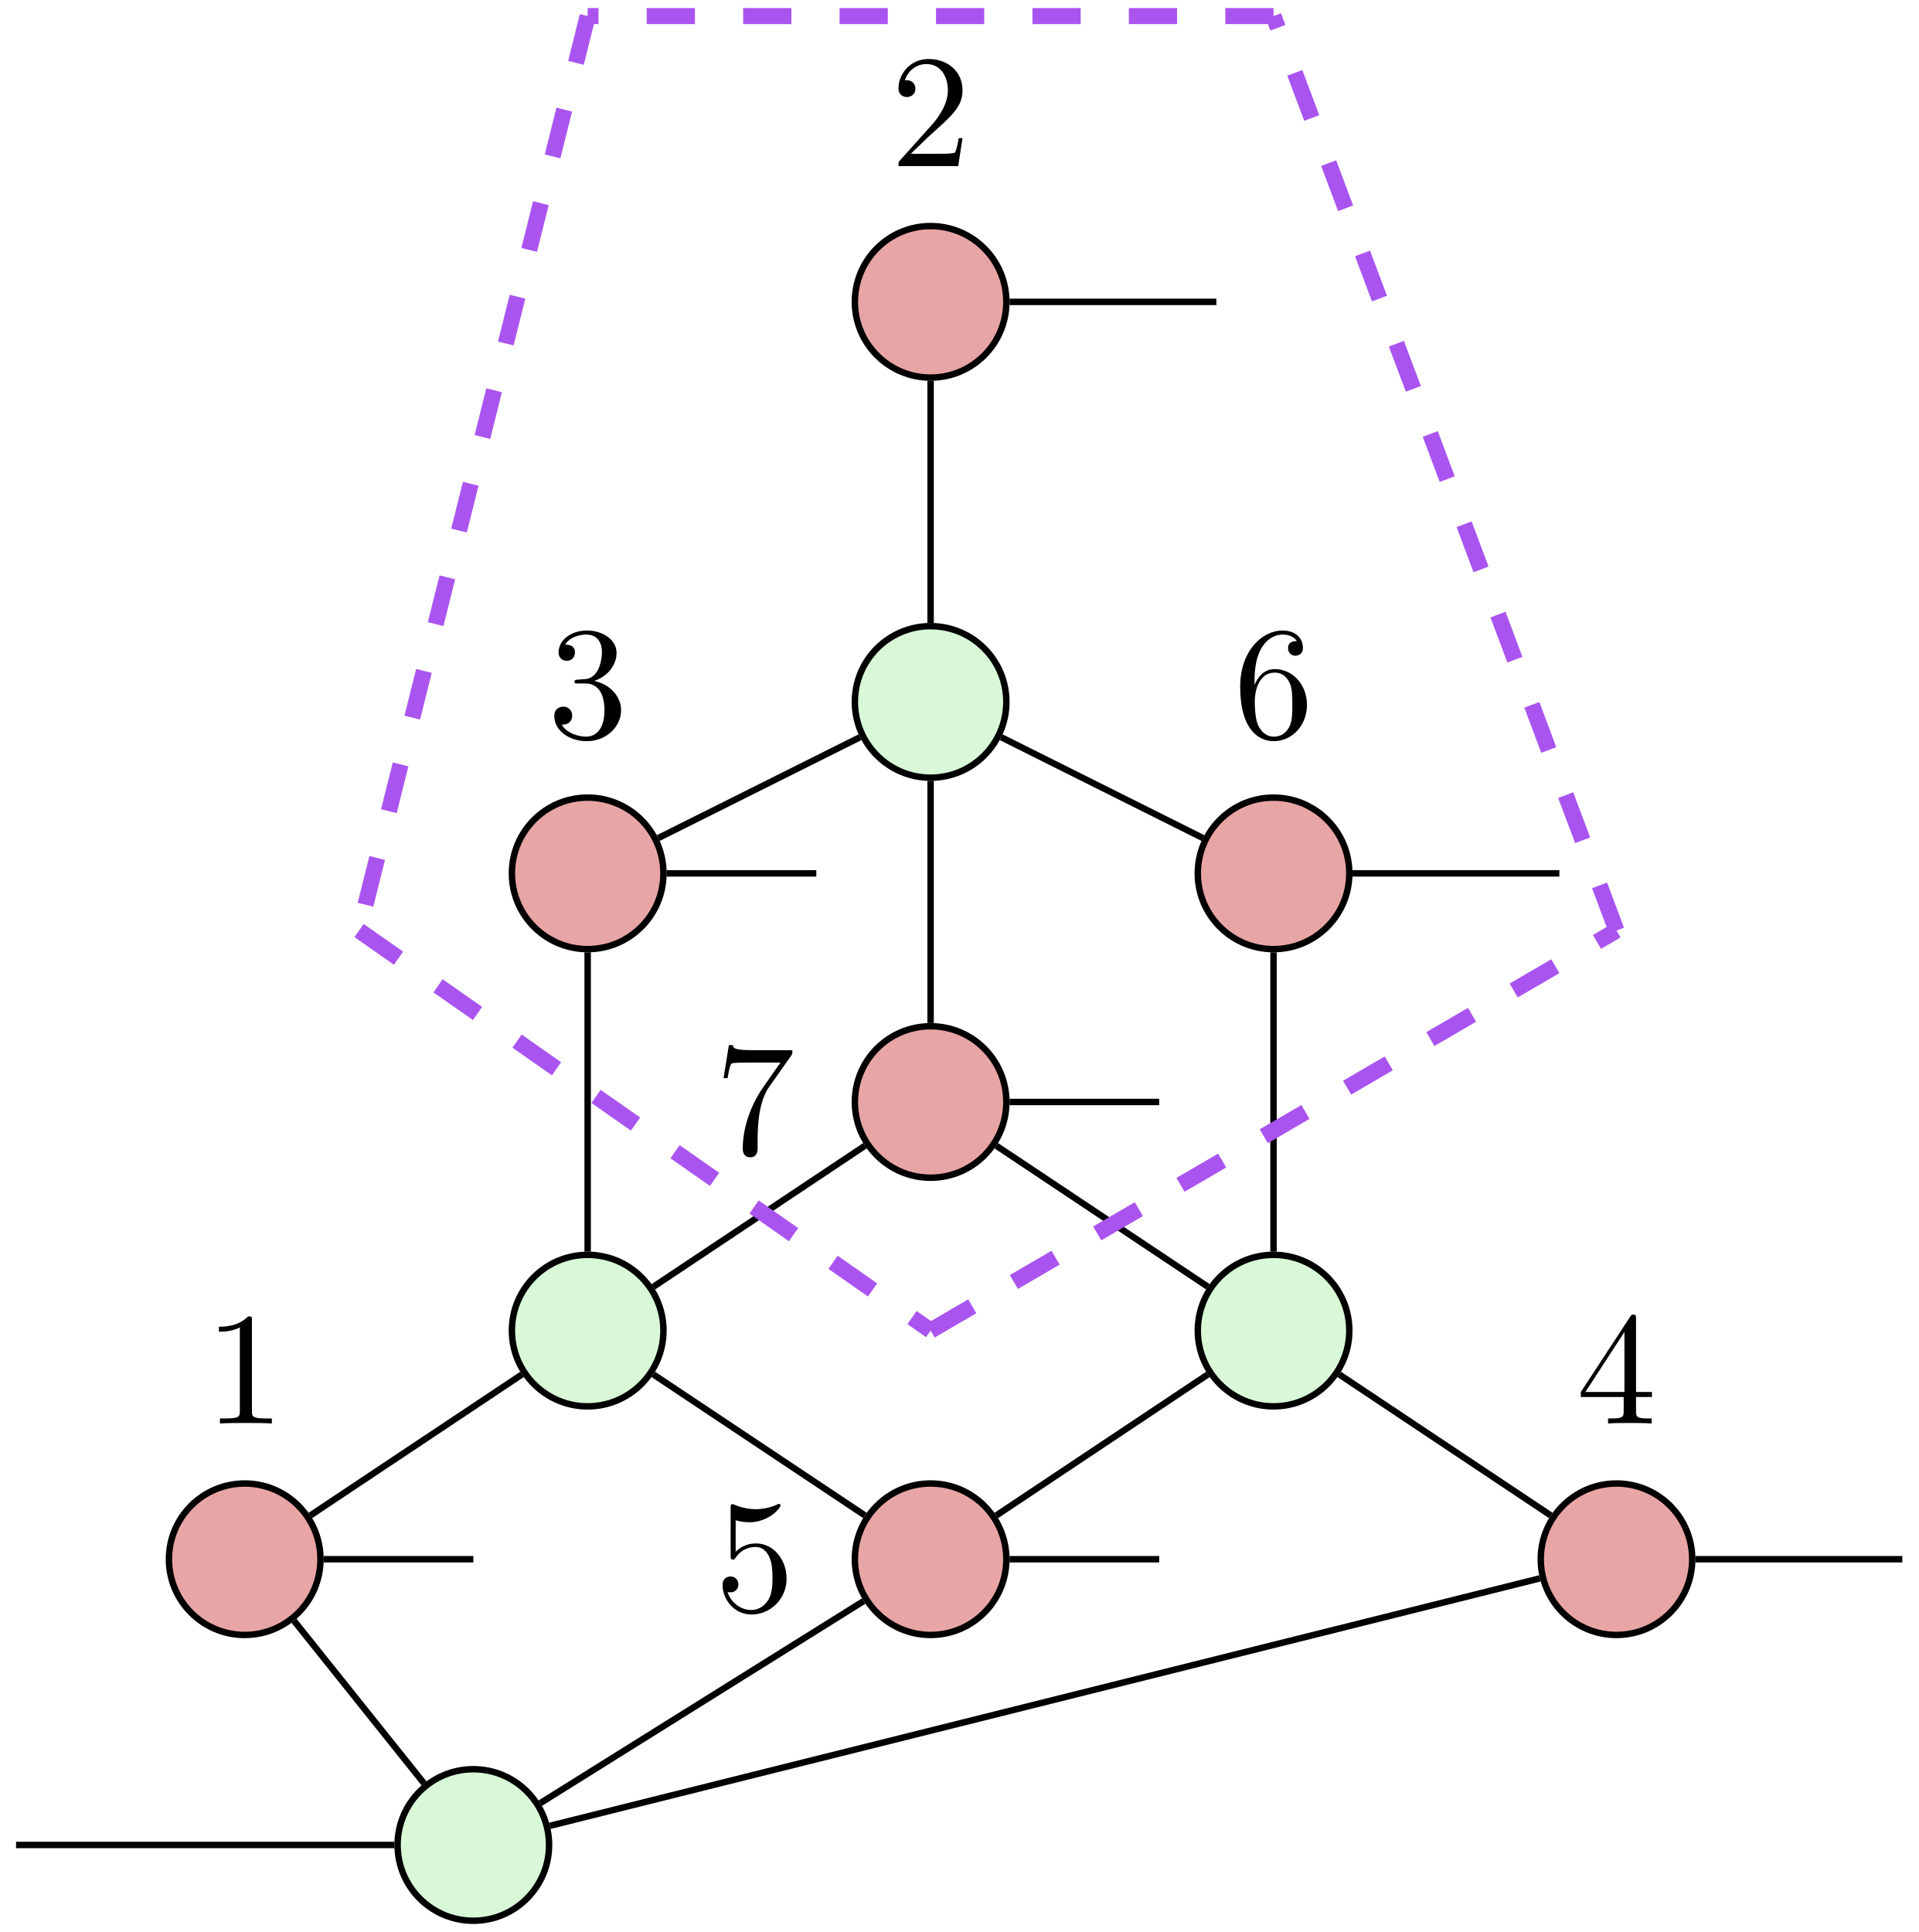
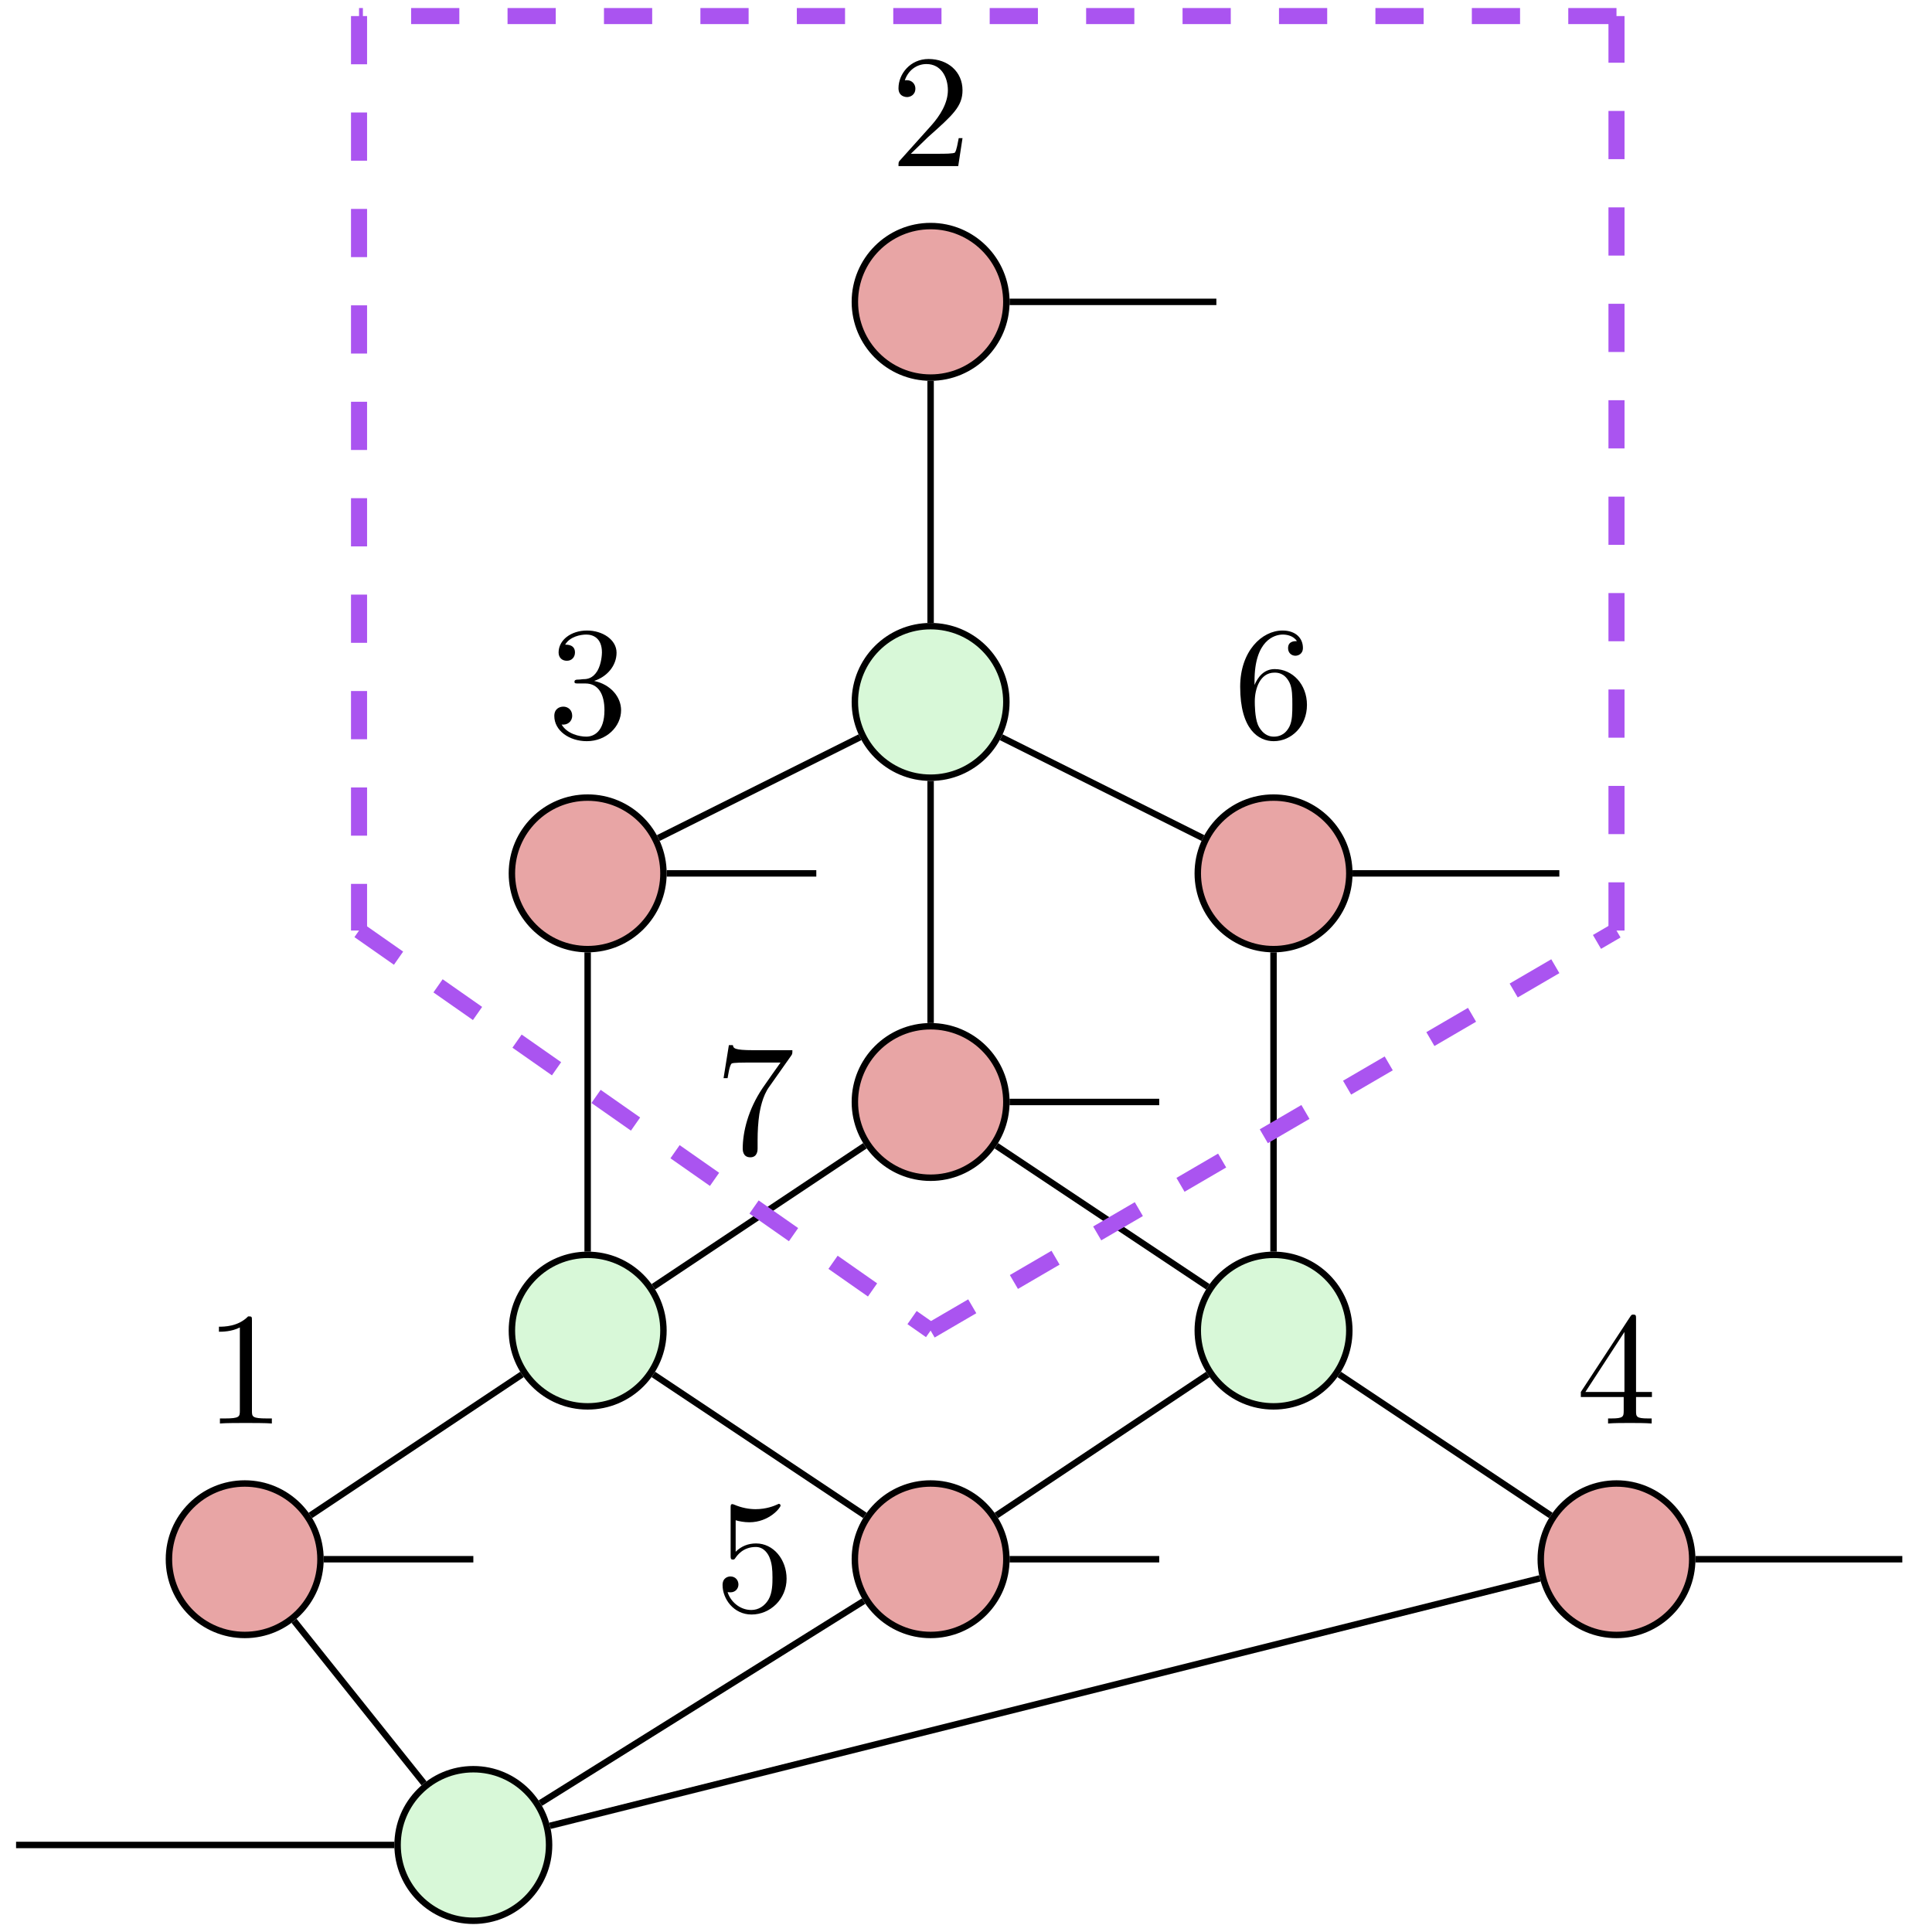
<svg xmlns="http://www.w3.org/2000/svg" xmlns:xlink="http://www.w3.org/1999/xlink" width="118.925pt" height="119.779pt" viewBox="0 0 118.925 119.779" version="1.1">
  <defs>
    <g>
      <symbol overflow="visible" id="glyph0-0">
        <path style="stroke:none;" d="" />
      </symbol>
      <symbol overflow="visible" id="glyph0-1">
        <path style="stroke:none;" d="M 2.938 -6.375 C 2.938 -6.625 2.938 -6.641 2.703 -6.641 C 2.078 -6 1.203 -6 0.891 -6 L 0.891 -5.688 C 1.094 -5.688 1.672 -5.688 2.188 -5.953 L 2.188 -0.781 C 2.188 -0.422 2.156 -0.312 1.266 -0.312 L 0.953 -0.312 L 0.953 0 C 1.297 -0.031 2.156 -0.031 2.562 -0.031 C 2.953 -0.031 3.828 -0.031 4.172 0 L 4.172 -0.312 L 3.859 -0.312 C 2.953 -0.312 2.938 -0.422 2.938 -0.781 Z M 2.938 -6.375 " />
      </symbol>
      <symbol overflow="visible" id="glyph0-2">
        <path style="stroke:none;" d="M 1.266 -0.766 L 2.328 -1.797 C 3.875 -3.172 4.469 -3.703 4.469 -4.703 C 4.469 -5.844 3.578 -6.641 2.359 -6.641 C 1.234 -6.641 0.5 -5.719 0.5 -4.828 C 0.5 -4.281 1 -4.281 1.031 -4.281 C 1.203 -4.281 1.547 -4.391 1.547 -4.812 C 1.547 -5.062 1.359 -5.328 1.016 -5.328 C 0.938 -5.328 0.922 -5.328 0.891 -5.312 C 1.109 -5.969 1.656 -6.328 2.234 -6.328 C 3.141 -6.328 3.562 -5.516 3.562 -4.703 C 3.562 -3.906 3.078 -3.125 2.516 -2.5 L 0.609 -0.375 C 0.5 -0.266 0.5 -0.234 0.5 0 L 4.203 0 L 4.469 -1.734 L 4.234 -1.734 C 4.172 -1.438 4.109 -1 4 -0.844 C 3.938 -0.766 3.281 -0.766 3.062 -0.766 Z M 1.266 -0.766 " />
      </symbol>
      <symbol overflow="visible" id="glyph0-3">
        <path style="stroke:none;" d="M 2.891 -3.516 C 3.703 -3.781 4.281 -4.469 4.281 -5.266 C 4.281 -6.078 3.406 -6.641 2.453 -6.641 C 1.453 -6.641 0.688 -6.047 0.688 -5.281 C 0.688 -4.953 0.906 -4.766 1.203 -4.766 C 1.5 -4.766 1.703 -4.984 1.703 -5.281 C 1.703 -5.766 1.234 -5.766 1.094 -5.766 C 1.391 -6.266 2.047 -6.391 2.406 -6.391 C 2.828 -6.391 3.375 -6.172 3.375 -5.281 C 3.375 -5.156 3.344 -4.578 3.094 -4.141 C 2.797 -3.656 2.453 -3.625 2.203 -3.625 C 2.125 -3.609 1.891 -3.594 1.812 -3.594 C 1.734 -3.578 1.672 -3.562 1.672 -3.469 C 1.672 -3.359 1.734 -3.359 1.906 -3.359 L 2.344 -3.359 C 3.156 -3.359 3.531 -2.688 3.531 -1.703 C 3.531 -0.344 2.844 -0.062 2.406 -0.062 C 1.969 -0.062 1.219 -0.234 0.875 -0.812 C 1.219 -0.766 1.531 -0.984 1.531 -1.359 C 1.531 -1.719 1.266 -1.922 0.984 -1.922 C 0.734 -1.922 0.422 -1.781 0.422 -1.344 C 0.422 -0.438 1.344 0.219 2.438 0.219 C 3.656 0.219 4.562 -0.688 4.562 -1.703 C 4.562 -2.516 3.922 -3.297 2.891 -3.516 Z M 2.891 -3.516 " />
      </symbol>
      <symbol overflow="visible" id="glyph0-4">
        <path style="stroke:none;" d="M 2.938 -1.641 L 2.938 -0.781 C 2.938 -0.422 2.906 -0.312 2.172 -0.312 L 1.969 -0.312 L 1.969 0 C 2.375 -0.031 2.891 -0.031 3.312 -0.031 C 3.734 -0.031 4.25 -0.031 4.672 0 L 4.672 -0.312 L 4.453 -0.312 C 3.719 -0.312 3.703 -0.422 3.703 -0.781 L 3.703 -1.641 L 4.688 -1.641 L 4.688 -1.953 L 3.703 -1.953 L 3.703 -6.484 C 3.703 -6.688 3.703 -6.75 3.531 -6.75 C 3.453 -6.75 3.422 -6.75 3.344 -6.625 L 0.281 -1.953 L 0.281 -1.641 Z M 2.984 -1.953 L 0.562 -1.953 L 2.984 -5.672 Z M 2.984 -1.953 " />
      </symbol>
      <symbol overflow="visible" id="glyph0-5">
        <path style="stroke:none;" d="M 4.469 -2 C 4.469 -3.188 3.656 -4.188 2.578 -4.188 C 2.109 -4.188 1.672 -4.031 1.312 -3.672 L 1.312 -5.625 C 1.516 -5.562 1.844 -5.5 2.156 -5.5 C 3.391 -5.5 4.094 -6.406 4.094 -6.531 C 4.094 -6.594 4.062 -6.641 3.984 -6.641 C 3.984 -6.641 3.953 -6.641 3.906 -6.609 C 3.703 -6.516 3.219 -6.312 2.547 -6.312 C 2.156 -6.312 1.688 -6.391 1.219 -6.594 C 1.141 -6.625 1.125 -6.625 1.109 -6.625 C 1 -6.625 1 -6.547 1 -6.391 L 1 -3.438 C 1 -3.266 1 -3.188 1.141 -3.188 C 1.219 -3.188 1.234 -3.203 1.281 -3.266 C 1.391 -3.422 1.75 -3.969 2.562 -3.969 C 3.078 -3.969 3.328 -3.516 3.406 -3.328 C 3.562 -2.953 3.594 -2.578 3.594 -2.078 C 3.594 -1.719 3.594 -1.125 3.344 -0.703 C 3.109 -0.312 2.734 -0.062 2.281 -0.062 C 1.562 -0.062 0.984 -0.594 0.812 -1.172 C 0.844 -1.172 0.875 -1.156 0.984 -1.156 C 1.312 -1.156 1.484 -1.406 1.484 -1.641 C 1.484 -1.891 1.312 -2.141 0.984 -2.141 C 0.844 -2.141 0.5 -2.062 0.5 -1.609 C 0.5 -0.75 1.188 0.219 2.297 0.219 C 3.453 0.219 4.469 -0.734 4.469 -2 Z M 4.469 -2 " />
      </symbol>
      <symbol overflow="visible" id="glyph0-6">
        <path style="stroke:none;" d="M 1.312 -3.266 L 1.312 -3.516 C 1.312 -6.031 2.547 -6.391 3.062 -6.391 C 3.297 -6.391 3.719 -6.328 3.938 -5.984 C 3.781 -5.984 3.391 -5.984 3.391 -5.547 C 3.391 -5.234 3.625 -5.078 3.844 -5.078 C 4 -5.078 4.312 -5.172 4.312 -5.562 C 4.312 -6.156 3.875 -6.641 3.047 -6.641 C 1.766 -6.641 0.422 -5.359 0.422 -3.156 C 0.422 -0.484 1.578 0.219 2.5 0.219 C 3.609 0.219 4.562 -0.719 4.562 -2.031 C 4.562 -3.297 3.672 -4.25 2.562 -4.25 C 1.891 -4.25 1.516 -3.75 1.312 -3.266 Z M 2.5 -0.062 C 1.875 -0.062 1.578 -0.656 1.516 -0.812 C 1.328 -1.281 1.328 -2.078 1.328 -2.25 C 1.328 -3.031 1.656 -4.031 2.547 -4.031 C 2.719 -4.031 3.172 -4.031 3.484 -3.406 C 3.656 -3.047 3.656 -2.531 3.656 -2.047 C 3.656 -1.562 3.656 -1.062 3.484 -0.703 C 3.188 -0.109 2.734 -0.062 2.5 -0.062 Z M 2.5 -0.062 " />
      </symbol>
      <symbol overflow="visible" id="glyph0-7">
        <path style="stroke:none;" d="M 4.75 -6.078 C 4.828 -6.188 4.828 -6.203 4.828 -6.422 L 2.406 -6.422 C 1.203 -6.422 1.172 -6.547 1.141 -6.734 L 0.891 -6.734 L 0.562 -4.688 L 0.812 -4.688 C 0.844 -4.844 0.922 -5.469 1.062 -5.594 C 1.125 -5.656 1.906 -5.656 2.031 -5.656 L 4.094 -5.656 C 3.984 -5.5 3.203 -4.406 2.984 -4.078 C 2.078 -2.734 1.75 -1.344 1.75 -0.328 C 1.75 -0.234 1.75 0.219 2.219 0.219 C 2.672 0.219 2.672 -0.234 2.672 -0.328 L 2.672 -0.844 C 2.672 -1.391 2.703 -1.938 2.781 -2.469 C 2.828 -2.703 2.953 -3.562 3.406 -4.172 Z M 4.75 -6.078 " />
      </symbol>
    </g>
    <clipPath id="clip1">
      <path d="M 104 96 L 118.926 96 L 118.926 97 L 104 97 Z M 104 96 " />
    </clipPath>
    <clipPath id="clip2">
      <path d="M 24 109 L 35 109 L 35 119.777 L 24 119.777 Z M 24 109 " />
    </clipPath>
    <clipPath id="clip3">
      <path d="M 19 104 L 40 104 L 40 119.777 L 19 119.777 Z M 19 104 " />
    </clipPath>
  </defs>
  <g id="surface1">
    <path style="fill:none;stroke-width:0.399;stroke-linecap:butt;stroke-linejoin:miter;stroke:rgb(0%,0%,0%);stroke-opacity:1;stroke-miterlimit:10;" d="M 0 41.168 L 0 26.156 " transform="matrix(1,0,0,-1,57.691,64.777)" />
    <path style="fill:none;stroke-width:0.399;stroke-linecap:butt;stroke-linejoin:miter;stroke:rgb(0%,0%,0%);stroke-opacity:1;stroke-miterlimit:10;" d="M 4.379 19.07 L 16.883 12.82 " transform="matrix(1,0,0,-1,57.691,64.777)" />
    <path style="fill:none;stroke-width:0.399;stroke-linecap:butt;stroke-linejoin:miter;stroke:rgb(0%,0%,0%);stroke-opacity:1;stroke-miterlimit:10;" d="M 0 16.363 L 0 1.351 " transform="matrix(1,0,0,-1,57.691,64.777)" />
    <path style="fill:none;stroke-width:0.399;stroke-linecap:butt;stroke-linejoin:miter;stroke:rgb(0%,0%,0%);stroke-opacity:1;stroke-miterlimit:10;" d="M -4.378 19.07 L -16.882 12.82 " transform="matrix(1,0,0,-1,57.691,64.777)" />
    <path style="fill:none;stroke-width:0.399;stroke-linecap:butt;stroke-linejoin:miter;stroke:rgb(0%,0%,0%);stroke-opacity:1;stroke-miterlimit:10;" d="M -21.261 5.734 L -21.261 -12.821 " transform="matrix(1,0,0,-1,57.691,64.777)" />
    <path style="fill:none;stroke-width:0.399;stroke-linecap:butt;stroke-linejoin:miter;stroke:rgb(0%,0%,0%);stroke-opacity:1;stroke-miterlimit:10;" d="M -17.187 -15 L -4.074 -6.258 " transform="matrix(1,0,0,-1,57.691,64.777)" />
    <path style="fill:none;stroke-width:0.399;stroke-linecap:butt;stroke-linejoin:miter;stroke:rgb(0%,0%,0%);stroke-opacity:1;stroke-miterlimit:10;" d="M -17.187 -20.434 L -4.074 -29.176 " transform="matrix(1,0,0,-1,57.691,64.777)" />
    <path style="fill:none;stroke-width:0.399;stroke-linecap:butt;stroke-linejoin:miter;stroke:rgb(0%,0%,0%);stroke-opacity:1;stroke-miterlimit:10;" d="M -25.332 -20.434 L -38.449 -29.176 " transform="matrix(1,0,0,-1,57.691,64.777)" />
    <path style="fill:none;stroke-width:0.399;stroke-linecap:butt;stroke-linejoin:miter;stroke:rgb(0%,0%,0%);stroke-opacity:1;stroke-miterlimit:10;" d="M 17.188 -15 L 4.075 -6.258 " transform="matrix(1,0,0,-1,57.691,64.777)" />
    <path style="fill:none;stroke-width:0.399;stroke-linecap:butt;stroke-linejoin:miter;stroke:rgb(0%,0%,0%);stroke-opacity:1;stroke-miterlimit:10;" d="M 21.258 -12.821 L 21.258 5.734 " transform="matrix(1,0,0,-1,57.691,64.777)" />
    <path style="fill:none;stroke-width:0.399;stroke-linecap:butt;stroke-linejoin:miter;stroke:rgb(0%,0%,0%);stroke-opacity:1;stroke-miterlimit:10;" d="M 17.188 -20.434 L 4.075 -29.176 " transform="matrix(1,0,0,-1,57.691,64.777)" />
    <path style="fill:none;stroke-width:0.399;stroke-linecap:butt;stroke-linejoin:miter;stroke:rgb(0%,0%,0%);stroke-opacity:1;stroke-miterlimit:10;" d="M 25.332 -20.434 L 38.446 -29.176 " transform="matrix(1,0,0,-1,57.691,64.777)" />
    <path style="fill:none;stroke-width:0.399;stroke-linecap:butt;stroke-linejoin:miter;stroke:rgb(0%,0%,0%);stroke-opacity:1;stroke-miterlimit:10;" d="M -39.461 -35.711 L -31.406 -45.785 " transform="matrix(1,0,0,-1,57.691,64.777)" />
    <path style="fill:none;stroke-width:0.399;stroke-linecap:butt;stroke-linejoin:miter;stroke:rgb(0%,0%,0%);stroke-opacity:1;stroke-miterlimit:10;" d="M -24.195 -47.012 L -4.152 -34.485 " transform="matrix(1,0,0,-1,57.691,64.777)" />
    <path style="fill:none;stroke-width:0.399;stroke-linecap:butt;stroke-linejoin:miter;stroke:rgb(0%,0%,0%);stroke-opacity:1;stroke-miterlimit:10;" d="M -23.597 -48.418 L 37.77 -33.078 " transform="matrix(1,0,0,-1,57.691,64.777)" />
    <path style="fill:none;stroke-width:0.399;stroke-linecap:butt;stroke-linejoin:miter;stroke:rgb(0%,0%,0%);stroke-opacity:1;stroke-miterlimit:10;" d="M -56.695 -49.606 L -33.242 -49.606 " transform="matrix(1,0,0,-1,57.691,64.777)" />
    <path style="fill:none;stroke-width:0.399;stroke-linecap:butt;stroke-linejoin:miter;stroke:rgb(0%,0%,0%);stroke-opacity:1;stroke-miterlimit:10;" d="M 4.895 46.062 L 17.715 46.062 " transform="matrix(1,0,0,-1,57.691,64.777)" />
    <path style="fill:none;stroke-width:0.399;stroke-linecap:butt;stroke-linejoin:miter;stroke:rgb(0%,0%,0%);stroke-opacity:1;stroke-miterlimit:10;" d="M 26.157 10.629 L 38.977 10.629 " transform="matrix(1,0,0,-1,57.691,64.777)" />
    <g clip-path="url(#clip1)" clip-rule="nonzero">
      <path style="fill:none;stroke-width:0.399;stroke-linecap:butt;stroke-linejoin:miter;stroke:rgb(0%,0%,0%);stroke-opacity:1;stroke-miterlimit:10;" d="M 47.414 -31.891 L 60.239 -31.891 " transform="matrix(1,0,0,-1,57.691,64.777)" />
    </g>
    <path style="fill:none;stroke-width:0.399;stroke-linecap:butt;stroke-linejoin:miter;stroke:rgb(0%,0%,0%);stroke-opacity:1;stroke-miterlimit:10;" d="M 4.895 -31.891 L 14.172 -31.891 " transform="matrix(1,0,0,-1,57.691,64.777)" />
    <path style="fill:none;stroke-width:0.399;stroke-linecap:butt;stroke-linejoin:miter;stroke:rgb(0%,0%,0%);stroke-opacity:1;stroke-miterlimit:10;" d="M 4.895 -3.543 L 14.172 -3.543 " transform="matrix(1,0,0,-1,57.691,64.777)" />
    <path style="fill:none;stroke-width:0.399;stroke-linecap:butt;stroke-linejoin:miter;stroke:rgb(0%,0%,0%);stroke-opacity:1;stroke-miterlimit:10;" d="M -37.625 -31.891 L -28.347 -31.891 " transform="matrix(1,0,0,-1,57.691,64.777)" />
    <path style="fill:none;stroke-width:0.399;stroke-linecap:butt;stroke-linejoin:miter;stroke:rgb(0%,0%,0%);stroke-opacity:1;stroke-miterlimit:10;" d="M -16.363 10.629 L -7.086 10.629 " transform="matrix(1,0,0,-1,57.691,64.777)" />
-     <path style="fill:none;stroke-width:0.996;stroke-linecap:butt;stroke-linejoin:miter;stroke:rgb(66.666%,32.939%,94.119%);stroke-opacity:1;stroke-dasharray:2.989,2.989;stroke-miterlimit:10;" d="M -21.261 63.781 L -35.433 7.086 " transform="matrix(1,0,0,-1,57.691,64.777)" />
+     <path style="fill:none;stroke-width:0.996;stroke-linecap:butt;stroke-linejoin:miter;stroke:rgb(66.666%,32.939%,94.119%);stroke-opacity:1;stroke-dasharray:2.989,2.989;stroke-miterlimit:10;" d="M -35.433 63.781 L -35.433 7.086 " transform="matrix(1,0,0,-1,57.691,64.777)" />
    <path style="fill:none;stroke-width:0.996;stroke-linecap:butt;stroke-linejoin:miter;stroke:rgb(66.666%,32.939%,94.119%);stroke-opacity:1;stroke-dasharray:2.989,2.989;stroke-miterlimit:10;" d="M -35.433 7.086 L 0 -17.715 " transform="matrix(1,0,0,-1,57.691,64.777)" />
    <path style="fill:none;stroke-width:0.996;stroke-linecap:butt;stroke-linejoin:miter;stroke:rgb(66.666%,32.939%,94.119%);stroke-opacity:1;stroke-dasharray:2.989,2.989;stroke-miterlimit:10;" d="M 0 -17.715 L 42.52 7.086 " transform="matrix(1,0,0,-1,57.691,64.777)" />
-     <path style="fill:none;stroke-width:0.996;stroke-linecap:butt;stroke-linejoin:miter;stroke:rgb(66.666%,32.939%,94.119%);stroke-opacity:1;stroke-dasharray:2.989,2.989;stroke-miterlimit:10;" d="M 42.52 7.086 L 21.258 63.781 " transform="matrix(1,0,0,-1,57.691,64.777)" />
-     <path style="fill:none;stroke-width:0.996;stroke-linecap:butt;stroke-linejoin:miter;stroke:rgb(66.666%,32.939%,94.119%);stroke-opacity:1;stroke-dasharray:2.989,2.989;stroke-miterlimit:10;" d="M 21.258 63.781 L -21.261 63.781 " transform="matrix(1,0,0,-1,57.691,64.777)" />
+     <path style="fill:none;stroke-width:0.996;stroke-linecap:butt;stroke-linejoin:miter;stroke:rgb(66.666%,32.939%,94.119%);stroke-opacity:1;stroke-dasharray:2.989,2.989;stroke-miterlimit:10;" d="M 42.52 7.086 L 42.52 63.781 " transform="matrix(1,0,0,-1,57.691,64.777)" />
+     <path style="fill:none;stroke-width:0.996;stroke-linecap:butt;stroke-linejoin:miter;stroke:rgb(66.666%,32.939%,94.119%);stroke-opacity:1;stroke-dasharray:2.989,2.989;stroke-miterlimit:10;" d="M 42.52 63.781 L -35.433 63.781 " transform="matrix(1,0,0,-1,57.691,64.777)" />
    <path style="fill-rule:nonzero;fill:rgb(90.979%,64.705%,64.705%);fill-opacity:1;stroke-width:0.399;stroke-linecap:butt;stroke-linejoin:miter;stroke:rgb(0%,0%,0%);stroke-opacity:1;stroke-miterlimit:10;" d="M -37.824 -31.891 C -37.824 -29.297 -39.925 -27.196 -42.519 -27.196 C -45.113 -27.196 -47.218 -29.297 -47.218 -31.891 C -47.218 -34.485 -45.113 -36.586 -42.519 -36.586 C -39.925 -36.586 -37.824 -34.485 -37.824 -31.891 Z M -37.824 -31.891 " transform="matrix(1,0,0,-1,57.691,64.777)" />
    <g style="fill:rgb(0%,0%,0%);fill-opacity:1;">
      <use xlink:href="#glyph0-1" x="12.681" y="88.252" />
    </g>
    <path style="fill-rule:nonzero;fill:rgb(90.979%,64.705%,64.705%);fill-opacity:1;stroke-width:0.399;stroke-linecap:butt;stroke-linejoin:miter;stroke:rgb(0%,0%,0%);stroke-opacity:1;stroke-miterlimit:10;" d="M 4.696 46.062 C 4.696 48.656 2.594 50.761 0 50.761 C -2.593 50.761 -4.695 48.656 -4.695 46.062 C -4.695 43.468 -2.593 41.367 0 41.367 C 2.594 41.367 4.696 43.468 4.696 46.062 Z M 4.696 46.062 " transform="matrix(1,0,0,-1,57.691,64.777)" />
    <g style="fill:rgb(0%,0%,0%);fill-opacity:1;">
      <use xlink:href="#glyph0-2" x="55.2" y="10.299" />
    </g>
    <path style="fill-rule:nonzero;fill:rgb(90.979%,64.705%,64.705%);fill-opacity:1;stroke-width:0.399;stroke-linecap:butt;stroke-linejoin:miter;stroke:rgb(0%,0%,0%);stroke-opacity:1;stroke-miterlimit:10;" d="M -16.562 10.629 C -16.562 13.222 -18.668 15.328 -21.261 15.328 C -23.855 15.328 -25.957 13.222 -25.957 10.629 C -25.957 8.035 -23.855 5.933 -21.261 5.933 C -18.668 5.933 -16.562 8.035 -16.562 10.629 Z M -16.562 10.629 " transform="matrix(1,0,0,-1,57.691,64.777)" />
    <g style="fill:rgb(0%,0%,0%);fill-opacity:1;">
      <use xlink:href="#glyph0-3" x="33.941" y="45.732" />
    </g>
    <path style="fill-rule:nonzero;fill:rgb(90.979%,64.705%,64.705%);fill-opacity:1;stroke-width:0.399;stroke-linecap:butt;stroke-linejoin:miter;stroke:rgb(0%,0%,0%);stroke-opacity:1;stroke-miterlimit:10;" d="M 47.215 -31.891 C 47.215 -29.297 45.114 -27.196 42.52 -27.196 C 39.926 -27.196 37.825 -29.297 37.825 -31.891 C 37.825 -34.485 39.926 -36.586 42.52 -36.586 C 45.114 -36.586 47.215 -34.485 47.215 -31.891 Z M 47.215 -31.891 " transform="matrix(1,0,0,-1,57.691,64.777)" />
    <g style="fill:rgb(0%,0%,0%);fill-opacity:1;">
      <use xlink:href="#glyph0-4" x="97.72" y="88.252" />
    </g>
    <path style="fill-rule:nonzero;fill:rgb(90.979%,64.705%,64.705%);fill-opacity:1;stroke-width:0.399;stroke-linecap:butt;stroke-linejoin:miter;stroke:rgb(0%,0%,0%);stroke-opacity:1;stroke-miterlimit:10;" d="M 4.696 -31.891 C 4.696 -29.297 2.594 -27.196 0 -27.196 C -2.593 -27.196 -4.695 -29.297 -4.695 -31.891 C -4.695 -34.485 -2.593 -36.586 0 -36.586 C 2.594 -36.586 4.696 -34.485 4.696 -31.891 Z M 4.696 -31.891 " transform="matrix(1,0,0,-1,57.691,64.777)" />
    <g style="fill:rgb(0%,0%,0%);fill-opacity:1;">
      <use xlink:href="#glyph0-5" x="44.294" y="99.877" />
    </g>
    <path style="fill-rule:nonzero;fill:rgb(90.979%,64.705%,64.705%);fill-opacity:1;stroke-width:0.399;stroke-linecap:butt;stroke-linejoin:miter;stroke:rgb(0%,0%,0%);stroke-opacity:1;stroke-miterlimit:10;" d="M 25.957 10.629 C 25.957 13.222 23.852 15.328 21.258 15.328 C 18.664 15.328 16.563 13.222 16.563 10.629 C 16.563 8.035 18.664 5.933 21.258 5.933 C 23.852 5.933 25.957 8.035 25.957 10.629 Z M 25.957 10.629 " transform="matrix(1,0,0,-1,57.691,64.777)" />
    <g style="fill:rgb(0%,0%,0%);fill-opacity:1;">
      <use xlink:href="#glyph0-6" x="76.46" y="45.732" />
    </g>
    <path style="fill-rule:nonzero;fill:rgb(90.979%,64.705%,64.705%);fill-opacity:1;stroke-width:0.399;stroke-linecap:butt;stroke-linejoin:miter;stroke:rgb(0%,0%,0%);stroke-opacity:1;stroke-miterlimit:10;" d="M 4.696 -3.543 C 4.696 -0.95 2.594 1.152 0 1.152 C -2.593 1.152 -4.695 -0.95 -4.695 -3.543 C -4.695 -6.137 -2.593 -8.239 0 -8.239 C 2.594 -8.239 4.696 -6.137 4.696 -3.543 Z M 4.696 -3.543 " transform="matrix(1,0,0,-1,57.691,64.777)" />
    <g style="fill:rgb(0%,0%,0%);fill-opacity:1;">
      <use xlink:href="#glyph0-7" x="44.294" y="71.531" />
    </g>
    <path style="fill-rule:nonzero;fill:rgb(84.705%,97.255%,84.705%);fill-opacity:1;stroke-width:0.399;stroke-linecap:butt;stroke-linejoin:miter;stroke:rgb(0%,0%,0%);stroke-opacity:1;stroke-miterlimit:10;" d="M 4.696 21.261 C 4.696 23.855 2.594 25.957 0 25.957 C -2.593 25.957 -4.695 23.855 -4.695 21.261 C -4.695 18.668 -2.593 16.562 0 16.562 C 2.594 16.562 4.696 18.668 4.696 21.261 Z M 4.696 21.261 " transform="matrix(1,0,0,-1,57.691,64.777)" />
    <path style="fill-rule:nonzero;fill:rgb(84.705%,97.255%,84.705%);fill-opacity:1;stroke-width:0.399;stroke-linecap:butt;stroke-linejoin:miter;stroke:rgb(0%,0%,0%);stroke-opacity:1;stroke-miterlimit:10;" d="M -16.562 -17.715 C -16.562 -15.121 -18.668 -13.02 -21.261 -13.02 C -23.855 -13.02 -25.957 -15.121 -25.957 -17.715 C -25.957 -20.309 -23.855 -22.414 -21.261 -22.414 C -18.668 -22.414 -16.562 -20.309 -16.562 -17.715 Z M -16.562 -17.715 " transform="matrix(1,0,0,-1,57.691,64.777)" />
    <path style="fill-rule:nonzero;fill:rgb(84.705%,97.255%,84.705%);fill-opacity:1;stroke-width:0.399;stroke-linecap:butt;stroke-linejoin:miter;stroke:rgb(0%,0%,0%);stroke-opacity:1;stroke-miterlimit:10;" d="M 25.957 -17.715 C 25.957 -15.121 23.852 -13.02 21.258 -13.02 C 18.664 -13.02 16.563 -15.121 16.563 -17.715 C 16.563 -20.309 18.664 -22.414 21.258 -22.414 C 23.852 -22.414 25.957 -20.309 25.957 -17.715 Z M 25.957 -17.715 " transform="matrix(1,0,0,-1,57.691,64.777)" />
    <g clip-path="url(#clip2)" clip-rule="nonzero">
      <path style=" stroke:none;fill-rule:nonzero;fill:rgb(84.705%,97.255%,84.705%);fill-opacity:1;" d="M 34.039 114.383 C 34.039 111.789 31.938 109.688 29.344 109.688 C 26.75 109.688 24.648 111.789 24.648 114.383 C 24.648 116.977 26.75 119.082 29.344 119.082 C 31.938 119.082 34.039 116.977 34.039 114.383 Z M 34.039 114.383 " />
    </g>
    <g clip-path="url(#clip3)" clip-rule="nonzero">
      <path style="fill:none;stroke-width:0.399;stroke-linecap:butt;stroke-linejoin:miter;stroke:rgb(0%,0%,0%);stroke-opacity:1;stroke-miterlimit:10;" d="M -23.652 -49.606 C -23.652 -47.012 -25.753 -44.91 -28.347 -44.91 C -30.941 -44.91 -33.043 -47.012 -33.043 -49.606 C -33.043 -52.2 -30.941 -54.305 -28.347 -54.305 C -25.753 -54.305 -23.652 -52.2 -23.652 -49.606 Z M -23.652 -49.606 " transform="matrix(1,0,0,-1,57.691,64.777)" />
    </g>
  </g>
</svg>
